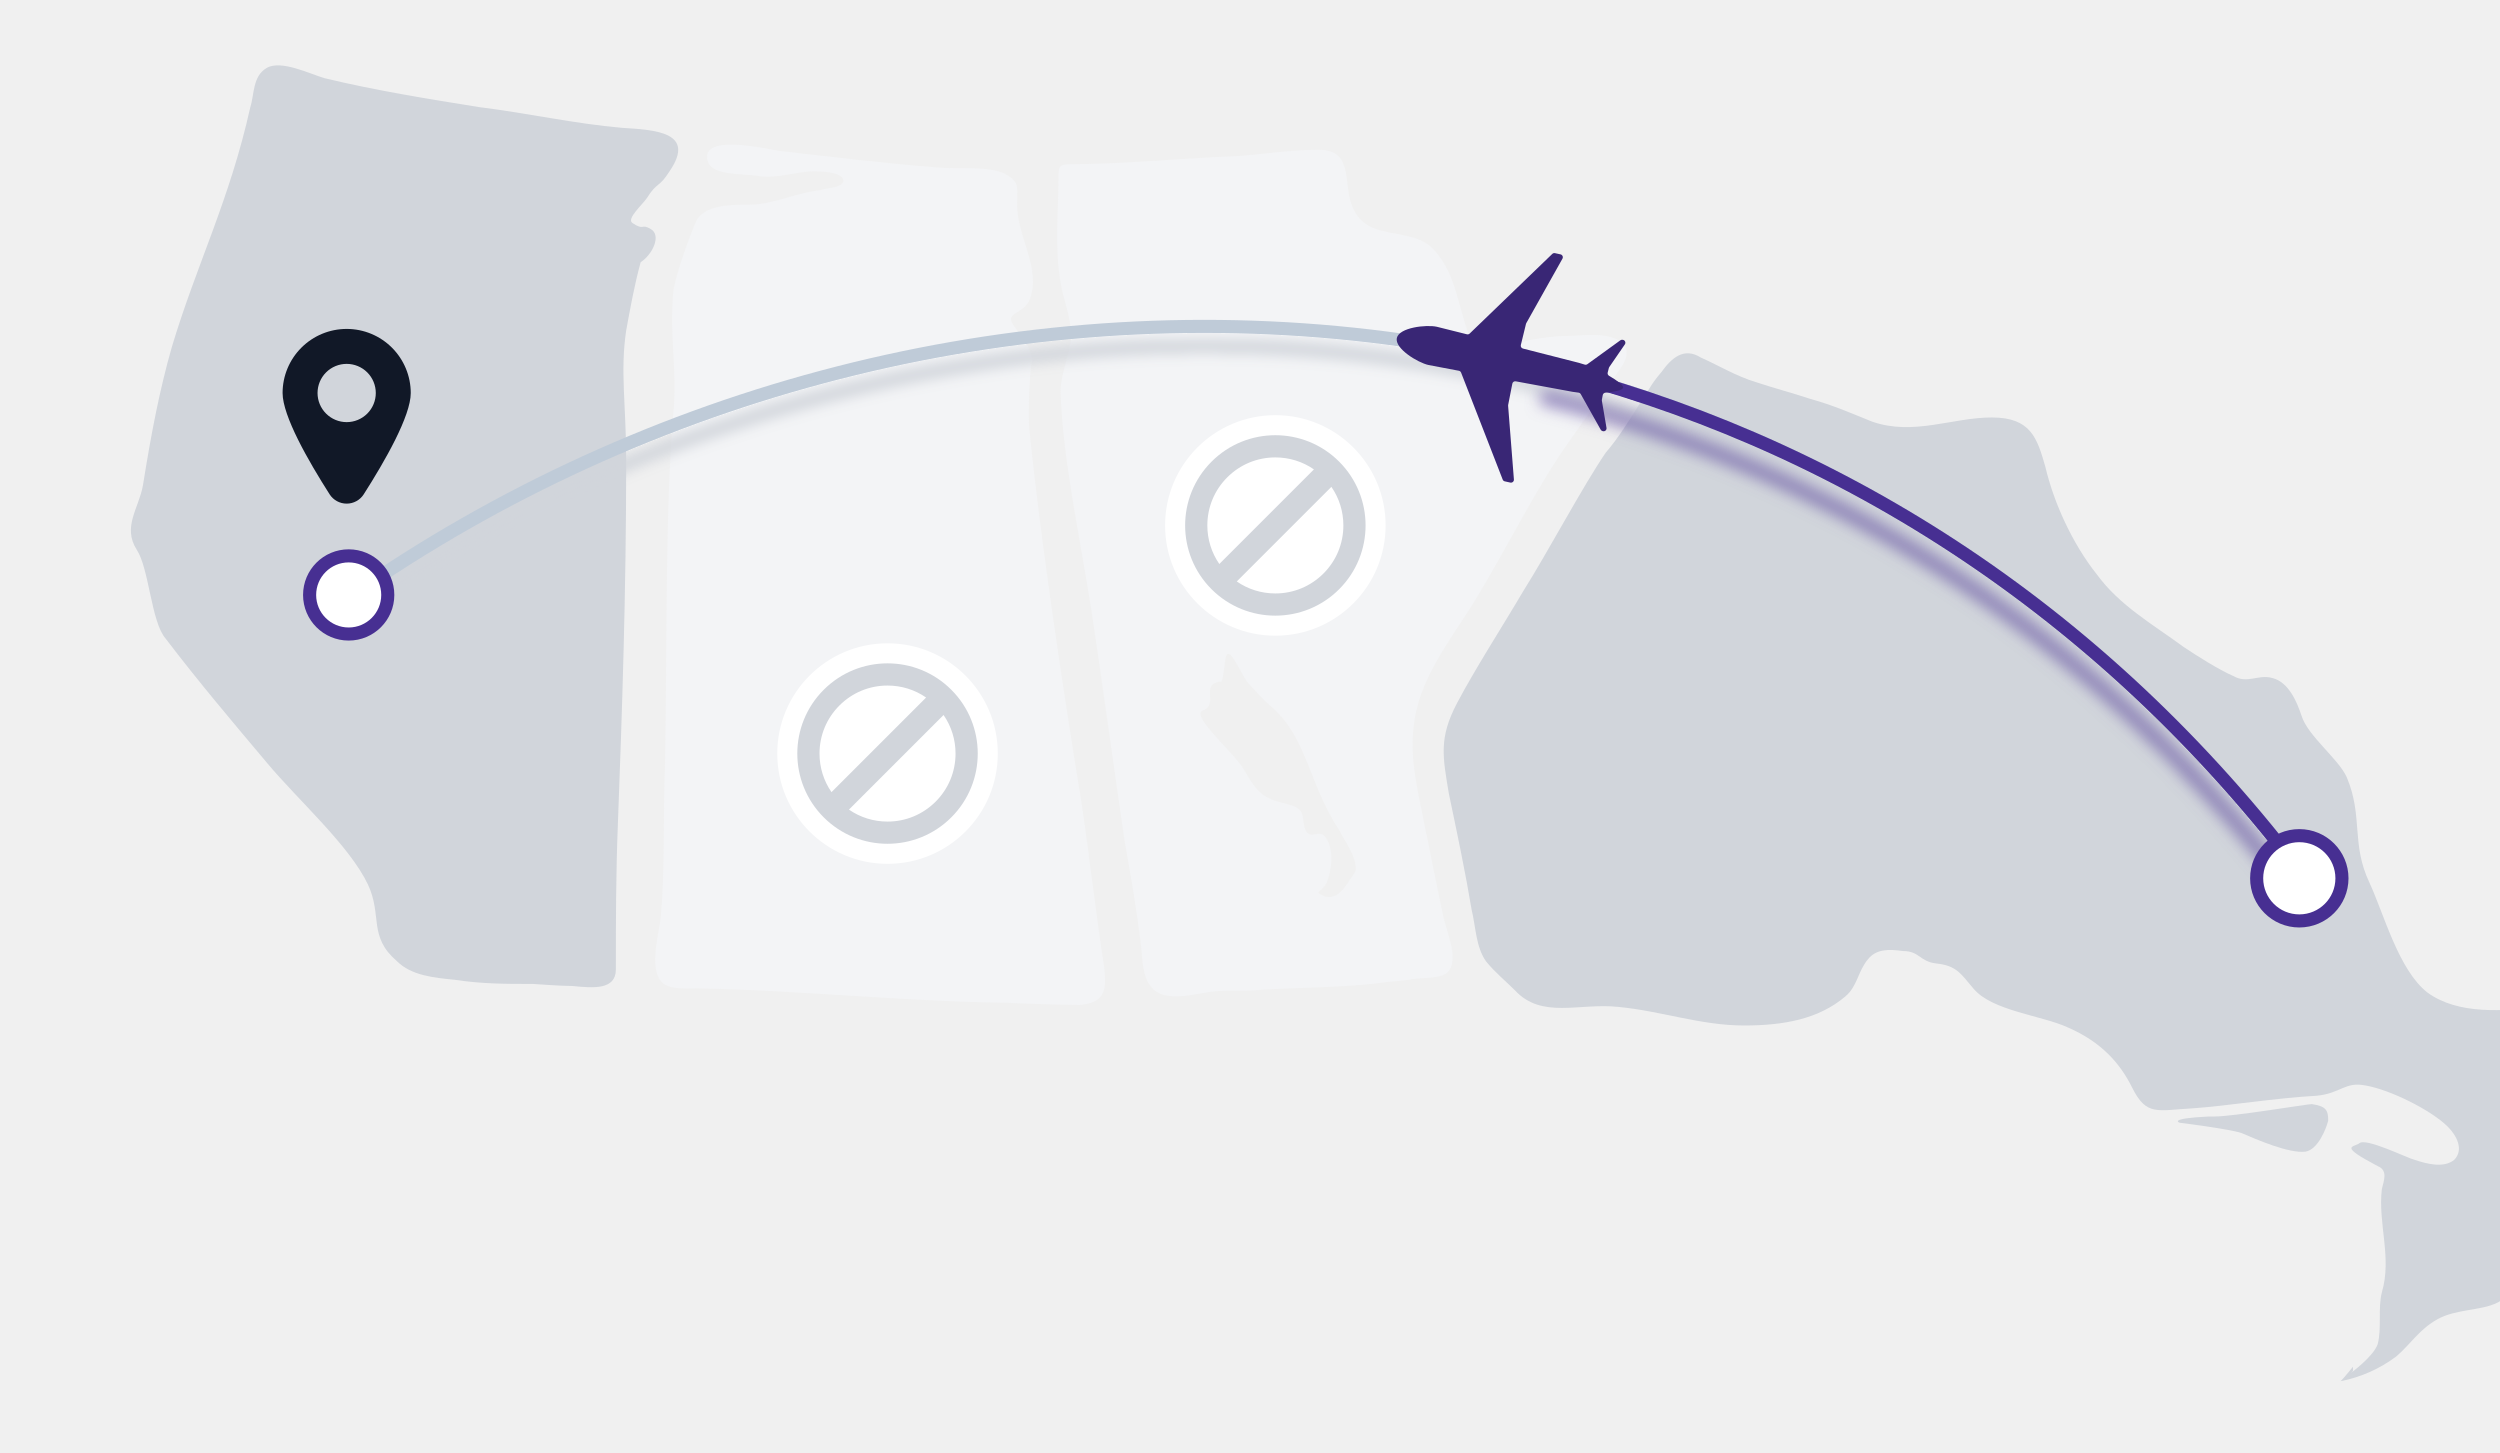
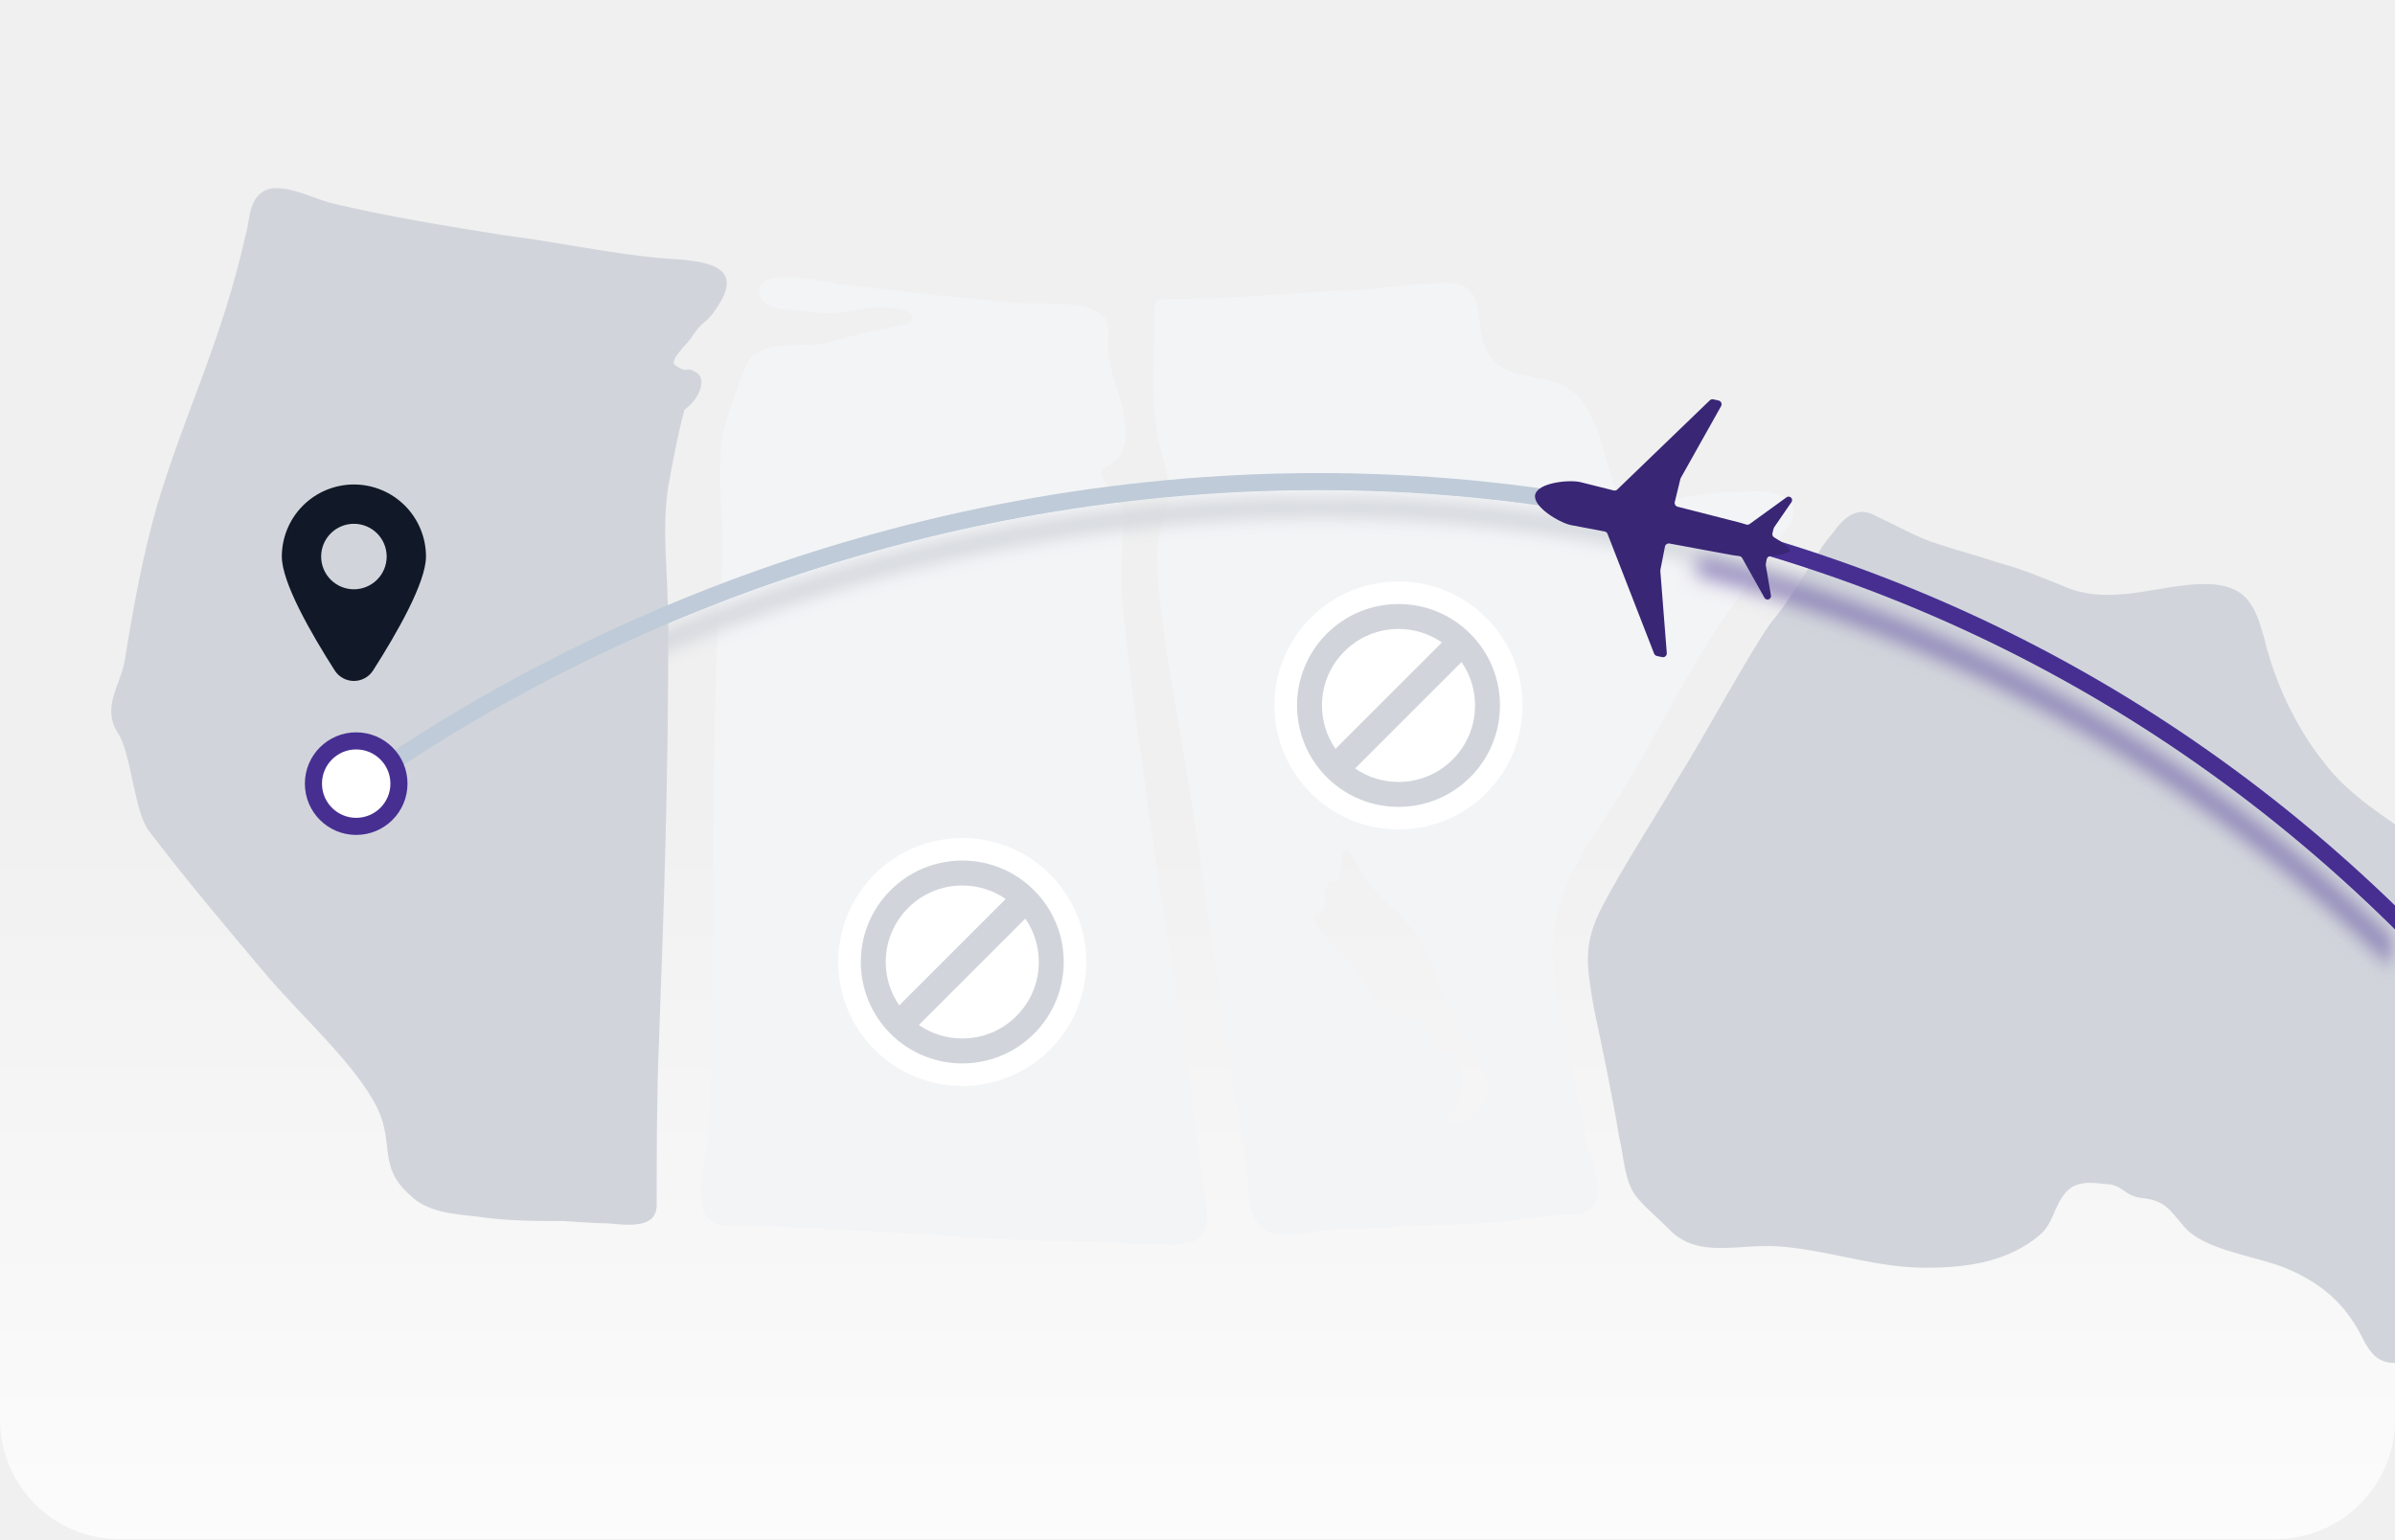
- <svg xmlns="http://www.w3.org/2000/svg" width="382" height="222" viewBox="0 0 382 222" fill="none">
-   <g clip-path="url(#clip0_168_1038)">
-     <path d="M99.469 35.017C97.891 34.069 98.522 35.333 96.629 34.069C95.682 33.437 98.207 31.225 98.838 30.277C100.416 27.75 100.731 28.697 102.309 26.17C106.412 20.166 100.1 19.85 95.051 19.534C87.793 18.902 80.85 17.323 73.276 16.375C65.386 15.111 57.497 13.847 49.607 11.951C47.398 11.319 42.98 9.107 40.771 10.371C38.562 11.635 38.877 14.479 38.246 16.375C35.09 30.593 30.041 40.388 26.254 53.027C24.361 59.662 23.098 66.298 21.836 74.197C21.205 77.672 18.68 80.516 20.889 83.992C22.783 86.836 23.098 95.051 25.308 97.579C30.357 104.214 35.722 110.533 40.771 116.537C45.505 122.224 53.394 129.175 56.234 135.179C58.444 139.918 56.234 143.078 60.653 146.87C62.862 149.081 66.333 149.397 69.489 149.713C73.591 150.345 77.378 150.345 81.165 150.345H81.481C81.481 150.345 85.584 150.661 87.477 150.661C90.633 150.977 94.104 151.293 94.104 148.134C94.104 140.866 94.104 133.599 94.42 125.7C95.051 108.953 95.682 90.627 95.682 70.405C95.682 61.874 94.735 56.819 95.682 50.499C96.313 47.024 96.944 43.548 97.891 40.072C99.785 38.808 101.047 35.965 99.469 35.017ZM84.637 150.661C84.952 150.661 84.952 150.661 84.637 150.661V150.661Z" fill="#D1D5DB" />
-     <path d="M165.245 122.589C162.396 105.21 158.914 81.828 157.331 66.028C157.014 64.133 157.331 56.233 157.648 55.601C157.964 53.389 156.065 51.493 154.799 49.597C153.532 47.702 156.381 48.017 157.331 45.806C159.23 40.75 155.115 36.01 155.432 30.639C155.432 28.427 155.748 27.795 153.532 26.531C150.683 25.267 146.252 25.899 143.086 25.583C135.172 24.951 127.258 24.003 119.028 23.055C117.129 22.739 106.366 20.211 108.265 24.951C109.215 26.847 113.647 26.531 115.546 26.847C119.028 27.479 122.194 25.899 125.359 26.215C126.309 26.215 129.158 26.531 128.841 27.795C128.525 28.743 125.992 28.743 125.359 29.059C121.877 29.375 118.078 31.27 114.596 31.27C111.747 31.27 107.632 31.27 106.366 33.798C105.416 36.01 103.2 42.014 102.884 44.542C102.251 51.809 103.517 56.233 102.884 63.185C101.618 77.72 101.934 99.838 101.618 116.586C101.301 124.801 101.618 132.701 100.984 139.968C100.668 142.812 99.402 146.92 100.668 149.448C101.618 151.344 104.467 151.028 106.682 151.028C123.46 151.344 139.921 153.239 156.698 153.239C157.014 153.239 157.964 153.239 157.964 153.239H157.648H157.331C156.698 153.239 156.065 153.239 155.432 153.239H155.115C155.115 153.239 155.115 153.239 154.799 153.239H154.482H153.849C153.849 153.239 161.446 153.555 164.928 153.555C169.044 153.24 169.043 151.028 168.727 147.868C167.461 139.652 166.511 131.121 165.245 122.589Z" fill="#F3F4F6" />
-     <path d="M247.249 51.964C245.041 50.7 241.57 51.332 239.361 51.332C237.468 51.332 235.574 51.648 233.681 51.964C231.788 52.596 229.579 53.544 227.686 53.544C224.846 53.228 224.215 50.7 223.584 48.487C222.637 45.326 222.006 41.849 219.797 39.004C217.588 35.843 214.433 36.16 210.962 35.211C207.175 34.263 206.229 31.418 205.913 28.258C205.598 25.413 205.282 22.884 201.496 22.884C197.394 22.884 193.292 23.516 189.505 23.832C180.985 24.148 171.519 25.097 163.315 25.097C161.737 25.097 161.737 25.729 161.737 26.993C161.737 32.367 161.106 37.74 162.053 43.114C162.368 45.642 163.946 49.119 163.631 51.964C163.315 54.492 162.053 57.337 162.053 59.866C162.368 69.981 164.893 81.36 166.786 93.371C168.679 106.014 170.257 117.71 171.835 128.456C172.781 133.83 173.728 139.203 174.359 144.577C174.675 147.105 174.359 151.531 178.461 152.163C180.67 152.479 182.879 151.847 185.087 151.531C187.612 151.215 190.452 151.531 192.976 151.215C198.656 150.898 204.651 150.898 210.331 150.266C212.224 149.95 213.802 149.95 215.695 149.634C217.273 149.318 219.797 149.634 221.059 148.686C223.268 146.789 220.744 141.732 220.428 139.519C219.482 135.094 218.535 130.353 217.588 125.612C216.642 120.87 215.38 115.813 216.011 111.072C216.642 104.118 221.375 98.112 225.161 92.107C230.21 83.888 234.943 74.09 239.992 67.136C242.201 63.975 244.409 60.814 246.618 57.653C247.565 56.389 250.089 53.544 247.249 51.964ZM205.598 135.41C204.651 136.675 203.704 137.307 202.442 136.991C200.549 136.042 201.811 136.675 202.758 134.778C203.389 133.198 204.02 129.721 202.442 127.824C201.496 126.56 199.918 128.773 199.287 126.244C198.971 124.663 199.287 123.715 197.394 123.083C195.5 122.451 193.923 122.451 192.345 120.87C191.083 119.606 190.452 118.026 189.505 116.761C187.296 113.917 181.932 109.175 183.825 108.543C186.35 107.595 183.194 104.434 186.665 104.118C187.296 102.221 186.981 99.377 187.927 100.009C188.558 100.325 190.136 103.802 190.767 104.434C191.714 105.382 192.976 106.963 194.554 108.227C198.34 111.704 199.602 116.445 201.496 120.87C202.442 123.083 203.389 124.979 204.651 126.876C205.598 128.772 207.175 130.669 207.175 132.882C207.175 133.198 206.229 134.462 205.598 135.41Z" fill="#F3F4F6" />
-     <path d="M353.227 168.705C352.596 168.705 341.242 170.601 338.404 170.601C338.088 170.601 337.773 170.601 337.457 170.601C331.15 170.917 333.042 171.549 333.042 171.549C333.042 171.549 340.611 172.497 342.504 173.129C344.711 174.077 349.758 176.289 352.281 175.973C354.173 175.657 355.435 172.497 355.75 171.233C355.75 169.653 355.435 169.021 353.227 168.705Z" fill="#D1D5DB" />
-     <path d="M415.675 147.848C411.575 150.376 407.159 153.536 403.059 154.484C399.905 155.116 400.536 154.484 397.697 154.168C394.859 153.852 391.389 153.536 388.551 153.852C382.558 154.484 375.62 155.116 370.889 151.64C366.474 148.164 364.266 139.631 362.058 134.891C359.219 128.887 361.112 124.779 358.589 118.774C357.327 115.93 352.596 112.454 351.65 109.294C351.019 107.398 349.758 104.238 347.235 103.606C345.027 102.974 343.45 104.554 341.242 103.29C339.034 102.342 335.565 100.129 333.673 98.865C328.942 95.389 323.896 92.545 320.426 87.805C316.642 83.065 313.803 76.744 312.542 71.372C311.28 66.948 310.334 63.788 304.341 63.788C298.349 63.788 292.356 66.632 286.049 64.42C282.895 63.156 280.056 61.892 276.587 60.944C273.748 59.995 271.225 59.363 268.387 58.415C265.233 57.467 262.71 55.887 259.871 54.623C257.348 53.043 255.456 54.623 253.879 56.835C251.986 59.047 251.986 59.679 250.409 61.892C248.832 64.42 247.255 66.948 245.363 69.16C241.894 74.216 236.532 84.329 232.747 90.333C229.593 95.705 225.493 102.026 222.655 107.398C219.816 112.77 220.447 115.614 221.393 121.302C222.655 127.307 223.916 133.311 224.863 138.999C225.493 141.527 225.493 144.688 227.07 146.9C228.332 148.48 230.224 150.06 231.486 151.324C235.586 155.748 241.263 153.22 247.255 153.852C253.879 154.484 259.871 156.696 266.494 156.696C272.487 156.696 277.848 155.748 281.949 152.272C283.841 150.692 283.841 148.48 285.418 146.584C286.679 145.004 288.572 145.004 290.779 145.32C293.303 145.32 293.303 146.9 295.826 147.216C298.98 147.532 299.61 148.796 301.503 151.008C304.341 154.484 311.911 155.116 316.011 157.012C321.057 159.224 323.896 162.385 325.788 166.177C327.996 170.601 329.573 169.653 335.25 169.337C339.981 169.021 347.865 167.757 353.858 167.441C357.643 167.125 358.273 165.229 361.427 165.861C365.212 166.493 371.52 169.653 374.043 172.181C375.304 173.445 376.566 175.657 374.989 177.237C373.412 178.501 370.889 177.869 368.997 177.237C367.735 176.921 361.427 173.761 360.481 174.709C359.535 175.341 357.327 175.025 363.32 178.185C364.897 178.817 364.266 180.397 363.95 181.661C363.32 187.034 365.527 192.09 363.95 197.462C363.32 199.99 363.95 202.835 363.32 205.363C362.689 207.259 359.22 209.787 359.22 209.787L359.535 209.471V208.839C359.535 208.839 358.273 210.419 357.643 211.051C360.796 210.419 363.635 209.155 366.158 207.259C368.366 205.363 369.627 203.151 372.466 201.57C375.304 199.99 379.089 200.306 381.612 199.042C383.505 198.094 381.612 197.462 382.558 196.198C383.505 194.618 388.236 193.354 390.128 192.09C391.074 191.458 392.651 190.51 392.02 189.562C391.389 188.298 388.866 188.614 387.605 188.298C381.297 186.718 391.074 180.397 393.282 179.133C398.959 175.657 405.582 173.129 409.051 167.441C412.521 162.068 415.044 156.38 417.882 150.376C420.721 145.636 421.352 144.056 415.675 147.848Z" fill="#D1D5DB" />
-     <g filter="url(#filter0_d_168_1038)">
-       <path d="M352.279 134.256C275.518 32.322 141.374 28.23 51.491 92.584" stroke="#BFCBD8" stroke-width="2" />
+ <svg xmlns="http://www.w3.org/2000/svg" width="280" height="180" viewBox="0 0 280 180" fill="none">
+   <g clip-path="url(#clip0_264_616)">
+     <rect x="-1" y="96" width="384" height="84" fill="url(#paint0_linear_264_616)" />
+     <path d="M81.392 43.54C80.034 42.725 80.578 43.812 78.948 42.725C78.133 42.181 80.306 40.277 80.849 39.462C82.207 37.286 82.479 38.102 83.837 35.926C87.368 30.76 81.936 30.488 77.59 30.216C71.344 29.672 65.368 28.312 58.85 27.497C52.06 26.409 45.27 25.321 38.48 23.69C36.579 23.146 32.777 21.242 30.876 22.33C28.975 23.418 29.246 25.865 28.703 27.497C25.987 39.733 21.642 48.163 18.383 59.04C16.753 64.751 15.666 70.461 14.58 77.26C14.037 80.251 11.864 82.698 13.765 85.689C15.395 88.137 15.666 95.207 17.568 97.382C21.913 103.093 26.53 108.531 30.876 113.698C34.95 118.593 41.74 124.575 44.184 129.742C46.085 133.821 44.184 136.54 47.986 139.803C49.888 141.707 52.875 141.978 55.591 142.25C59.122 142.794 62.381 142.794 65.64 142.794H65.912C65.912 142.794 69.442 143.066 71.072 143.066C73.788 143.338 76.775 143.61 76.775 140.891C76.775 134.636 76.775 128.382 77.047 121.584C77.59 107.172 78.133 91.4 78.133 73.996C78.133 66.654 77.319 62.303 78.133 56.865C78.677 53.874 79.22 50.883 80.034 47.891C81.664 46.804 82.751 44.356 81.392 43.54ZM68.628 143.066C68.899 143.066 68.899 143.066 68.628 143.066Z" fill="#D1D5DB" />
+     <path d="M138 118.907C135.548 103.95 132.551 83.827 131.189 70.23C130.917 68.598 131.189 61.8 131.462 61.256C131.734 59.352 130.1 57.721 129.01 56.089C127.92 54.457 130.372 54.729 131.189 52.826C132.824 48.474 129.282 44.395 129.555 39.773C129.555 37.869 129.827 37.325 127.92 36.237C125.468 35.15 121.654 35.693 118.93 35.421C112.119 34.877 105.308 34.062 98.225 33.246C96.591 32.974 87.328 30.799 88.962 34.878C89.78 36.509 93.594 36.237 95.228 36.509C98.225 37.053 100.949 35.693 103.674 35.965C104.491 35.965 106.943 36.237 106.67 37.325C106.398 38.141 104.219 38.141 103.674 38.413C100.677 38.685 97.408 40.316 94.411 40.316C91.959 40.316 88.418 40.316 87.328 42.492C86.51 44.395 84.603 49.562 84.331 51.738C83.786 57.992 84.876 61.8 84.331 67.782C83.241 80.291 83.514 99.327 83.241 113.74C82.969 120.811 83.241 127.609 82.697 133.864C82.424 136.311 81.334 139.846 82.424 142.022C83.241 143.653 85.693 143.382 87.6 143.382C102.039 143.654 116.206 145.285 130.644 145.285C130.917 145.285 131.734 145.285 131.734 145.285H131.462H131.189C130.644 145.285 130.1 145.285 129.555 145.285H129.282C129.282 145.285 129.282 145.285 129.01 145.285H128.737H128.193C128.193 145.285 134.731 145.557 137.728 145.557C141.269 145.285 141.269 143.382 140.997 140.662C139.907 133.592 139.09 126.249 138 118.907Z" fill="#F3F4F6" />
+     <path d="M208.575 58.125C206.674 57.037 203.687 57.581 201.786 57.581C200.157 57.581 198.527 57.853 196.898 58.125C195.269 58.669 193.368 59.486 191.738 59.486C189.294 59.214 188.751 57.037 188.208 55.133C187.393 52.413 186.85 49.42 184.949 46.972C183.048 44.252 180.333 44.524 177.346 43.708C174.087 42.892 173.272 40.444 173.001 37.723C172.729 35.275 172.458 33.099 169.199 33.099C165.669 33.099 162.138 33.643 158.879 33.915C151.547 34.187 143.4 35.003 136.34 35.003C134.982 35.003 134.982 35.547 134.982 36.635C134.982 41.26 134.439 45.884 135.254 50.509C135.525 52.685 136.883 55.677 136.611 58.125C136.34 60.302 135.254 62.75 135.254 64.926C135.525 73.631 137.698 83.424 139.327 93.761C140.956 104.642 142.314 114.707 143.672 123.956C144.487 128.581 145.301 133.205 145.845 137.83C146.116 140.006 145.845 143.814 149.375 144.358C151.276 144.631 153.177 144.086 155.078 143.814C157.25 143.542 159.694 143.814 161.867 143.542C166.755 143.27 171.914 143.27 176.803 142.726C178.432 142.454 179.79 142.454 181.419 142.182C182.777 141.91 184.949 142.182 186.036 141.366C187.937 139.734 185.764 135.382 185.493 133.477C184.678 129.669 183.863 125.589 183.048 121.508C182.234 117.428 181.148 113.075 181.691 108.995C182.234 103.01 186.307 97.842 189.566 92.673C193.911 85.6 197.984 77.167 202.329 71.183C204.23 68.463 206.131 65.742 208.032 63.022C208.847 61.934 211.019 59.486 208.575 58.125ZM172.729 129.941C171.914 131.029 171.1 131.573 170.013 131.301C168.384 130.485 169.47 131.029 170.285 129.397C170.828 128.037 171.371 125.044 170.013 123.412C169.199 122.324 167.841 124.228 167.298 122.052C167.026 120.692 167.298 119.876 165.669 119.332C164.039 118.788 162.681 118.788 161.324 117.428C160.237 116.34 159.694 114.979 158.879 113.891C156.979 111.443 152.362 107.363 153.991 106.819C156.164 106.002 153.448 103.282 156.435 103.01C156.979 101.378 156.707 98.93 157.522 99.474C158.065 99.746 159.423 102.738 159.966 103.282C160.78 104.098 161.867 105.458 163.224 106.547C166.483 109.539 167.569 113.619 169.199 117.428C170.013 119.332 170.828 120.964 171.914 122.596C172.729 124.228 174.087 125.861 174.087 127.765C174.087 128.037 173.272 129.125 172.729 129.941Z" fill="#F3F4F6" />
+     <path d="M299.782 158.595C299.239 158.595 289.467 160.227 287.024 160.227C286.753 160.227 286.481 160.227 286.21 160.227C280.781 160.499 282.41 161.043 282.41 161.043C282.41 161.043 288.924 161.859 290.553 162.403C292.453 163.218 296.796 165.122 298.967 164.85C300.596 164.578 301.682 161.859 301.953 160.771C301.953 159.411 301.682 158.867 299.782 158.595Z" fill="#D1D5DB" />
+     <path d="M353.525 140.645C349.996 142.821 346.196 145.54 342.668 146.356C339.954 146.9 340.496 146.356 338.053 146.084C335.611 145.812 332.625 145.54 330.182 145.812C325.025 146.356 319.053 146.9 314.982 143.909C311.182 140.917 309.282 133.574 307.382 129.494C304.939 124.327 306.567 120.791 304.396 115.624C303.31 113.176 299.239 110.185 298.424 107.465C297.882 105.833 296.796 103.113 294.624 102.569C292.724 102.025 291.367 103.385 289.467 102.297C287.567 101.482 284.581 99.578 282.953 98.49C278.881 95.498 274.538 93.05 271.553 88.971C268.295 84.891 265.853 79.452 264.767 74.829C263.681 71.021 262.867 68.301 257.71 68.301C252.552 68.301 247.395 70.749 241.967 68.845C239.252 67.757 236.809 66.669 233.824 65.854C231.381 65.038 229.209 64.494 226.766 63.678C224.052 62.862 221.881 61.502 219.438 60.414C217.266 59.054 215.638 60.414 214.28 62.318C212.652 64.222 212.652 64.766 211.295 66.669C209.938 68.845 208.58 71.021 206.952 72.925C203.966 77.276 199.352 85.979 196.095 91.147C193.38 95.77 189.852 101.21 187.409 105.833C184.966 110.456 185.509 112.904 186.323 117.8C187.409 122.967 188.494 128.134 189.309 133.03C189.852 135.206 189.852 137.925 191.209 139.829C192.295 141.189 193.923 142.549 195.009 143.637C198.537 147.444 203.423 145.269 208.58 145.812C214.28 146.356 219.438 148.26 225.138 148.26C230.295 148.26 234.909 147.444 238.438 144.453C240.067 143.093 240.067 141.189 241.424 139.557C242.509 138.197 244.138 138.197 246.038 138.469C248.209 138.469 248.209 139.829 250.381 140.101C253.095 140.373 253.638 141.461 255.267 143.365C257.71 146.356 264.224 146.9 267.753 148.532C272.095 150.436 274.538 153.156 276.167 156.419C278.067 160.227 279.424 159.411 284.31 159.139C288.381 158.867 295.167 157.779 300.324 157.507C303.582 157.235 304.124 155.603 306.839 156.147C310.096 156.691 315.525 159.411 317.696 161.587C318.782 162.675 319.868 164.578 318.51 165.938C317.153 167.026 314.982 166.482 313.353 165.938C312.267 165.666 306.839 162.947 306.025 163.762C305.21 164.306 303.31 164.034 308.467 166.754C309.825 167.298 309.282 168.658 309.01 169.746C308.467 174.369 310.367 178.721 309.01 183.344C308.467 185.52 309.01 187.968 308.467 190.143C307.925 191.775 304.939 193.951 304.939 193.951L305.21 193.679V193.135C305.21 193.135 304.124 194.495 303.582 195.039C306.296 194.495 308.739 193.407 310.91 191.775C312.81 190.143 313.896 188.24 316.339 186.88C318.782 185.52 322.039 185.792 324.21 184.704C325.839 183.888 324.21 183.344 325.025 182.256C325.839 180.896 329.911 179.809 331.539 178.721C332.353 178.177 333.711 177.361 333.168 176.545C332.625 175.457 330.453 175.729 329.368 175.457C323.939 174.097 332.353 168.658 334.253 167.57C339.139 164.578 344.839 162.403 347.825 157.507C350.811 152.884 352.982 147.988 355.425 142.821C357.868 138.741 358.411 137.381 353.525 140.645Z" fill="#D1D5DB" />
+     <g filter="url(#filter0_d_264_616)">
+       <path d="M298.966 128.947C232.904 41.221 117.458 37.7 40.102 93.084" stroke="#BFCBD8" stroke-width="2" />
    </g>
-     <g filter="url(#filter1_d_168_1038)">
-       <path d="M352.278 134.256C320.709 92.321 279.42 66.964 235.502 56.132" stroke="#472F92" stroke-width="2" />
+     <g filter="url(#filter1_d_264_616)">
+       <path d="M298.966 128.947C271.796 92.858 236.262 71.035 198.466 61.713" stroke="#472F92" stroke-width="2" />
    </g>
-     <path d="M232.708 53.259C232.469 53.199 232.324 52.957 232.383 52.717L233.169 49.495C233.178 49.455 233.193 49.417 233.213 49.382L238.742 39.526C238.89 39.263 238.742 38.932 238.447 38.867L237.599 38.681C237.452 38.648 237.299 38.692 237.191 38.796L224.566 50.968C224.454 51.075 224.294 51.118 224.143 51.08C221.445 50.396 219.854 49.997 219.548 49.93C217.934 49.575 213.793 50.035 213.438 51.648C213.084 53.261 216.65 55.415 218.265 55.77C218.57 55.837 220.182 56.142 222.918 56.653C223.07 56.681 223.198 56.787 223.254 56.932L229.61 73.276C229.664 73.416 229.785 73.52 229.932 73.552L230.78 73.739C231.075 73.803 231.348 73.565 231.325 73.264L230.439 61.998C230.436 61.958 230.438 61.917 230.446 61.877L231.084 58.622C231.131 58.38 231.364 58.221 231.606 58.266C234.179 58.742 237.081 59.279 240.279 59.869C240.559 59.921 240.866 59.963 241.19 59.996C241.338 60.012 241.47 60.096 241.542 60.226L244.591 65.658C244.654 65.77 244.761 65.849 244.887 65.877L244.935 65.887C245.247 65.956 245.528 65.687 245.475 65.373L244.765 61.234C244.756 61.181 244.757 61.127 244.767 61.075L244.899 60.369C244.937 60.169 245.105 60.019 245.309 60.001C246.786 59.87 247.943 59.602 248.02 59.251C248.097 58.899 247.159 58.171 245.873 57.431C245.697 57.33 245.606 57.124 245.656 56.926L245.832 56.229C245.845 56.177 245.867 56.128 245.898 56.084L248.277 52.624C248.458 52.361 248.315 51.999 248.003 51.93L247.955 51.92C247.83 51.892 247.699 51.919 247.595 51.995L242.549 55.648C242.429 55.735 242.273 55.756 242.132 55.708C241.825 55.602 241.529 55.512 241.252 55.441C238.102 54.636 235.243 53.906 232.708 53.259Z" fill="#392675" />
-     <circle cx="351.334" cy="134.203" r="6.517" fill="white" stroke="#472F92" stroke-width="2" />
-     <path d="M52.971 50.259C50.374 50.26 47.884 51.292 46.048 53.128C44.212 54.965 43.18 57.454 43.179 60.051C43.179 63.558 47.095 70.412 50.371 75.54C50.941 76.422 51.92 76.955 52.971 76.955C54.021 76.955 55 76.422 55.57 75.54C58.846 70.412 62.763 63.558 62.763 60.051C62.761 57.454 61.729 54.965 59.893 53.128C58.057 51.292 55.567 50.26 52.971 50.259H52.971ZM48.52 60.051C48.52 58.87 48.989 57.738 49.823 56.903C50.658 56.069 51.79 55.6 52.971 55.6C54.151 55.6 55.283 56.069 56.118 56.903C56.952 57.738 57.421 58.87 57.421 60.051C57.421 61.231 56.952 62.363 56.118 63.198C55.283 64.033 54.151 64.502 52.971 64.502C51.79 64.501 50.658 64.032 49.824 63.197C48.989 62.363 48.52 61.231 48.52 60.051Z" fill="#111827" />
-     <circle cx="53.28" cy="90.908" r="5.972" fill="white" stroke="#472F92" stroke-width="2" />
-     <circle cx="135.614" cy="115.145" r="16.848" fill="white" />
-     <path d="M145.362 105.397C139.978 100.014 131.25 100.014 125.867 105.397C120.483 110.78 120.483 119.509 125.867 124.892C131.25 130.275 139.978 130.275 145.362 124.892C150.745 119.509 150.745 110.78 145.362 105.397ZM128.266 107.797C130.229 105.834 132.837 104.752 135.614 104.752C137.751 104.752 139.787 105.392 141.508 106.583L127.052 121.038C125.863 119.318 125.221 117.281 125.221 115.145C125.221 112.37 126.303 109.76 128.266 107.797ZM135.614 125.538C133.478 125.538 131.441 124.897 129.72 123.706L144.176 109.251C145.365 110.972 146.007 113.008 146.007 115.145C146.007 117.921 144.927 120.53 142.964 122.493C140.999 124.455 138.391 125.538 135.614 125.538Z" fill="#D1D5DB" />
-     <circle cx="194.874" cy="80.286" r="16.848" fill="white" />
-     <path d="M204.621 70.538C199.238 65.155 190.51 65.155 185.126 70.538C179.743 75.922 179.743 84.65 185.126 90.034C190.51 95.417 199.238 95.417 204.621 90.034C210.005 84.65 210.005 75.922 204.621 70.538ZM187.526 72.938C189.489 70.975 192.097 69.893 194.874 69.893C197.01 69.893 199.047 70.533 200.768 71.724L186.312 86.18C185.123 84.459 184.481 82.422 184.481 80.286C184.481 77.511 185.563 74.901 187.526 72.938ZM194.874 90.679C192.737 90.679 190.701 90.039 188.98 88.848L203.436 74.392C204.625 76.113 205.267 78.15 205.267 80.286C205.267 83.063 204.186 85.671 202.224 87.634C200.259 89.597 197.651 90.679 194.874 90.679Z" fill="#D1D5DB" />
+     <path d="M196.121 59.256C195.883 59.195 195.737 58.953 195.796 58.714L196.456 56.009C196.465 55.97 196.48 55.932 196.5 55.896L201.213 47.495C201.361 47.232 201.212 46.901 200.918 46.836L200.303 46.701C200.156 46.669 200.003 46.712 199.895 46.816L189.079 57.244C188.967 57.352 188.807 57.394 188.656 57.356C186.355 56.773 184.997 56.433 184.736 56.375C183.347 56.07 179.783 56.466 179.477 57.854C179.172 59.242 182.242 61.096 183.631 61.401C183.892 61.459 185.268 61.719 187.601 62.155C187.754 62.183 187.881 62.289 187.938 62.434L193.383 76.436C193.437 76.576 193.558 76.68 193.705 76.712L194.319 76.847C194.614 76.912 194.888 76.674 194.864 76.373L194.109 66.77C194.106 66.73 194.108 66.689 194.116 66.648L194.651 63.916C194.699 63.675 194.932 63.516 195.174 63.561C197.373 63.968 199.85 64.426 202.577 64.929C202.809 64.972 203.061 65.007 203.328 65.035C203.476 65.051 203.608 65.135 203.68 65.265L206.283 69.902C206.34 70.004 206.438 70.076 206.552 70.102V70.102C206.835 70.164 207.092 69.919 207.043 69.633L206.44 66.115C206.431 66.062 206.431 66.008 206.441 65.956L206.544 65.407C206.582 65.206 206.75 65.057 206.954 65.038C208.202 64.924 209.173 64.695 209.239 64.397C209.304 64.098 208.518 63.483 207.433 62.855C207.257 62.753 207.167 62.547 207.217 62.349L207.353 61.807C207.366 61.755 207.388 61.706 207.419 61.662L209.442 58.721C209.606 58.482 209.476 58.152 209.193 58.09V58.09C209.079 58.065 208.96 58.09 208.865 58.158L204.557 61.277C204.437 61.364 204.281 61.385 204.141 61.337C203.887 61.251 203.643 61.177 203.414 61.118C200.728 60.432 198.288 59.809 196.121 59.256Z" fill="#392675" />
+     <path d="M41.375 56.658C39.141 56.659 36.998 57.547 35.418 59.127C33.838 60.708 32.95 62.85 32.948 65.085C32.948 68.103 36.319 74.002 39.138 78.415C39.629 79.175 40.471 79.633 41.375 79.633C42.279 79.633 43.122 79.175 43.612 78.415C46.432 74.002 49.802 68.103 49.802 65.085C49.801 62.85 48.913 60.708 47.333 59.127C45.752 57.547 43.61 56.659 41.375 56.658H41.375ZM37.545 65.085C37.545 64.069 37.948 63.095 38.667 62.376C39.385 61.658 40.359 61.255 41.375 61.255C42.391 61.255 43.365 61.658 44.084 62.376C44.802 63.095 45.206 64.069 45.206 65.085C45.206 66.101 44.802 67.075 44.084 67.794C43.365 68.512 42.391 68.915 41.375 68.915C40.359 68.915 39.385 68.511 38.667 67.793C37.949 67.075 37.545 66.101 37.545 65.085Z" fill="#111827" />
+     <circle cx="41.642" cy="91.642" r="5" fill="white" stroke="#472F92" stroke-width="2" />
+     <circle cx="112.5" cy="112.5" r="14.5" fill="white" />
+     <path d="M120.889 104.111C116.256 99.478 108.744 99.478 104.111 104.111C99.478 108.744 99.478 116.256 104.111 120.889C108.744 125.522 116.256 125.522 120.889 120.889C125.522 116.256 125.522 108.744 120.889 104.111ZM106.177 106.176C107.866 104.487 110.111 103.556 112.5 103.556C114.339 103.556 116.092 104.107 117.573 105.132L105.132 117.572C104.108 116.091 103.556 114.339 103.556 112.5C103.556 110.112 104.487 107.865 106.177 106.176ZM112.5 121.444C110.662 121.444 108.909 120.893 107.428 119.868L119.869 107.428C120.892 108.909 121.445 110.661 121.445 112.5C121.445 114.89 120.515 117.134 118.826 118.824C117.135 120.513 114.89 121.444 112.5 121.444Z" fill="#D1D5DB" />
+     <circle cx="163.5" cy="82.5" r="14.5" fill="white" />
+     <path d="M171.889 74.111C167.256 69.478 159.744 69.478 155.111 74.111C150.478 78.744 150.478 86.256 155.111 90.889C159.744 95.522 167.256 95.522 171.889 90.889C176.522 86.256 176.522 78.744 171.889 74.111ZM157.177 76.176C158.866 74.487 161.111 73.556 163.5 73.556C165.339 73.556 167.092 74.107 168.573 75.132L156.132 87.572C155.108 86.091 154.556 84.339 154.556 82.5C154.556 80.112 155.487 77.865 157.177 76.176ZM163.5 91.444C161.662 91.444 159.909 90.893 158.428 89.868L170.869 77.428C171.892 78.909 172.445 80.661 172.445 82.5C172.445 84.89 171.515 87.135 169.826 88.824C168.135 90.513 165.89 91.444 163.5 91.444Z" fill="#D1D5DB" />
  </g>
  <defs>
-     <filter id="filter0_d_168_1038" x="48.909" y="48.873" width="306.169" height="90.984" filterUnits="userSpaceOnUse" color-interpolation-filters="sRGB">
+     <filter id="filter0_d_264_616" x="37.52" y="55.326" width="264.244" height="79.223" filterUnits="userSpaceOnUse" color-interpolation-filters="sRGB">
      <feFlood flood-opacity="0" result="BackgroundImageFix" />
      <feColorMatrix in="SourceAlpha" type="matrix" values="0 0 0 0 0 0 0 0 0 0 0 0 0 0 0 0 0 0 127 0" result="hardAlpha" />
      <feOffset dy="3" />
      <feGaussianBlur stdDeviation="1" />
      <feComposite in2="hardAlpha" operator="out" />
      <feColorMatrix type="matrix" values="0 0 0 0 0.82 0 0 0 0 0.835 0 0 0 0 0.859 0 0 0 1 0" />
-       <feBlend mode="normal" in2="BackgroundImageFix" result="effect1_dropShadow_168_1038" />
-       <feBlend mode="normal" in="SourceGraphic" in2="effect1_dropShadow_168_1038" result="shape" />
+       <feBlend mode="normal" in2="BackgroundImageFix" result="effect1_dropShadow_264_616" />
+       <feBlend mode="normal" in="SourceGraphic" in2="effect1_dropShadow_264_616" result="shape" />
    </filter>
-     <filter id="filter1_d_168_1038" x="233.015" y="55.161" width="122.309" height="86.438" filterUnits="userSpaceOnUse" color-interpolation-filters="sRGB">
+     <filter id="filter1_d_264_616" x="195.979" y="60.742" width="106.033" height="75.549" filterUnits="userSpaceOnUse" color-interpolation-filters="sRGB">
      <feFlood flood-opacity="0" result="BackgroundImageFix" />
      <feColorMatrix in="SourceAlpha" type="matrix" values="0 0 0 0 0 0 0 0 0 0 0 0 0 0 0 0 0 0 127 0" result="hardAlpha" />
      <feOffset dy="4.495" />
      <feGaussianBlur stdDeviation="1.124" />
      <feComposite in2="hardAlpha" operator="out" />
      <feColorMatrix type="matrix" values="0 0 0 0 0.278 0 0 0 0 0.184 0 0 0 0 0.573 0 0 0 0.54 0" />
-       <feBlend mode="normal" in2="BackgroundImageFix" result="effect1_dropShadow_168_1038" />
-       <feBlend mode="normal" in="SourceGraphic" in2="effect1_dropShadow_168_1038" result="shape" />
+       <feBlend mode="normal" in2="BackgroundImageFix" result="effect1_dropShadow_264_616" />
+       <feBlend mode="normal" in="SourceGraphic" in2="effect1_dropShadow_264_616" result="shape" />
    </filter>
-     <clipPath id="clip0_168_1038">
-       <rect width="382" height="222" rx="14" fill="white" />
+     <linearGradient id="paint0_linear_264_616" x1="191" y1="90" x2="191" y2="206" gradientUnits="userSpaceOnUse">
+       <stop stop-color="white" stop-opacity="0" />
+       <stop offset="1" stop-color="white" />
+     </linearGradient>
+     <clipPath id="clip0_264_616">
+       <rect width="280" height="180" rx="14" fill="white" />
    </clipPath>
  </defs>
</svg>
